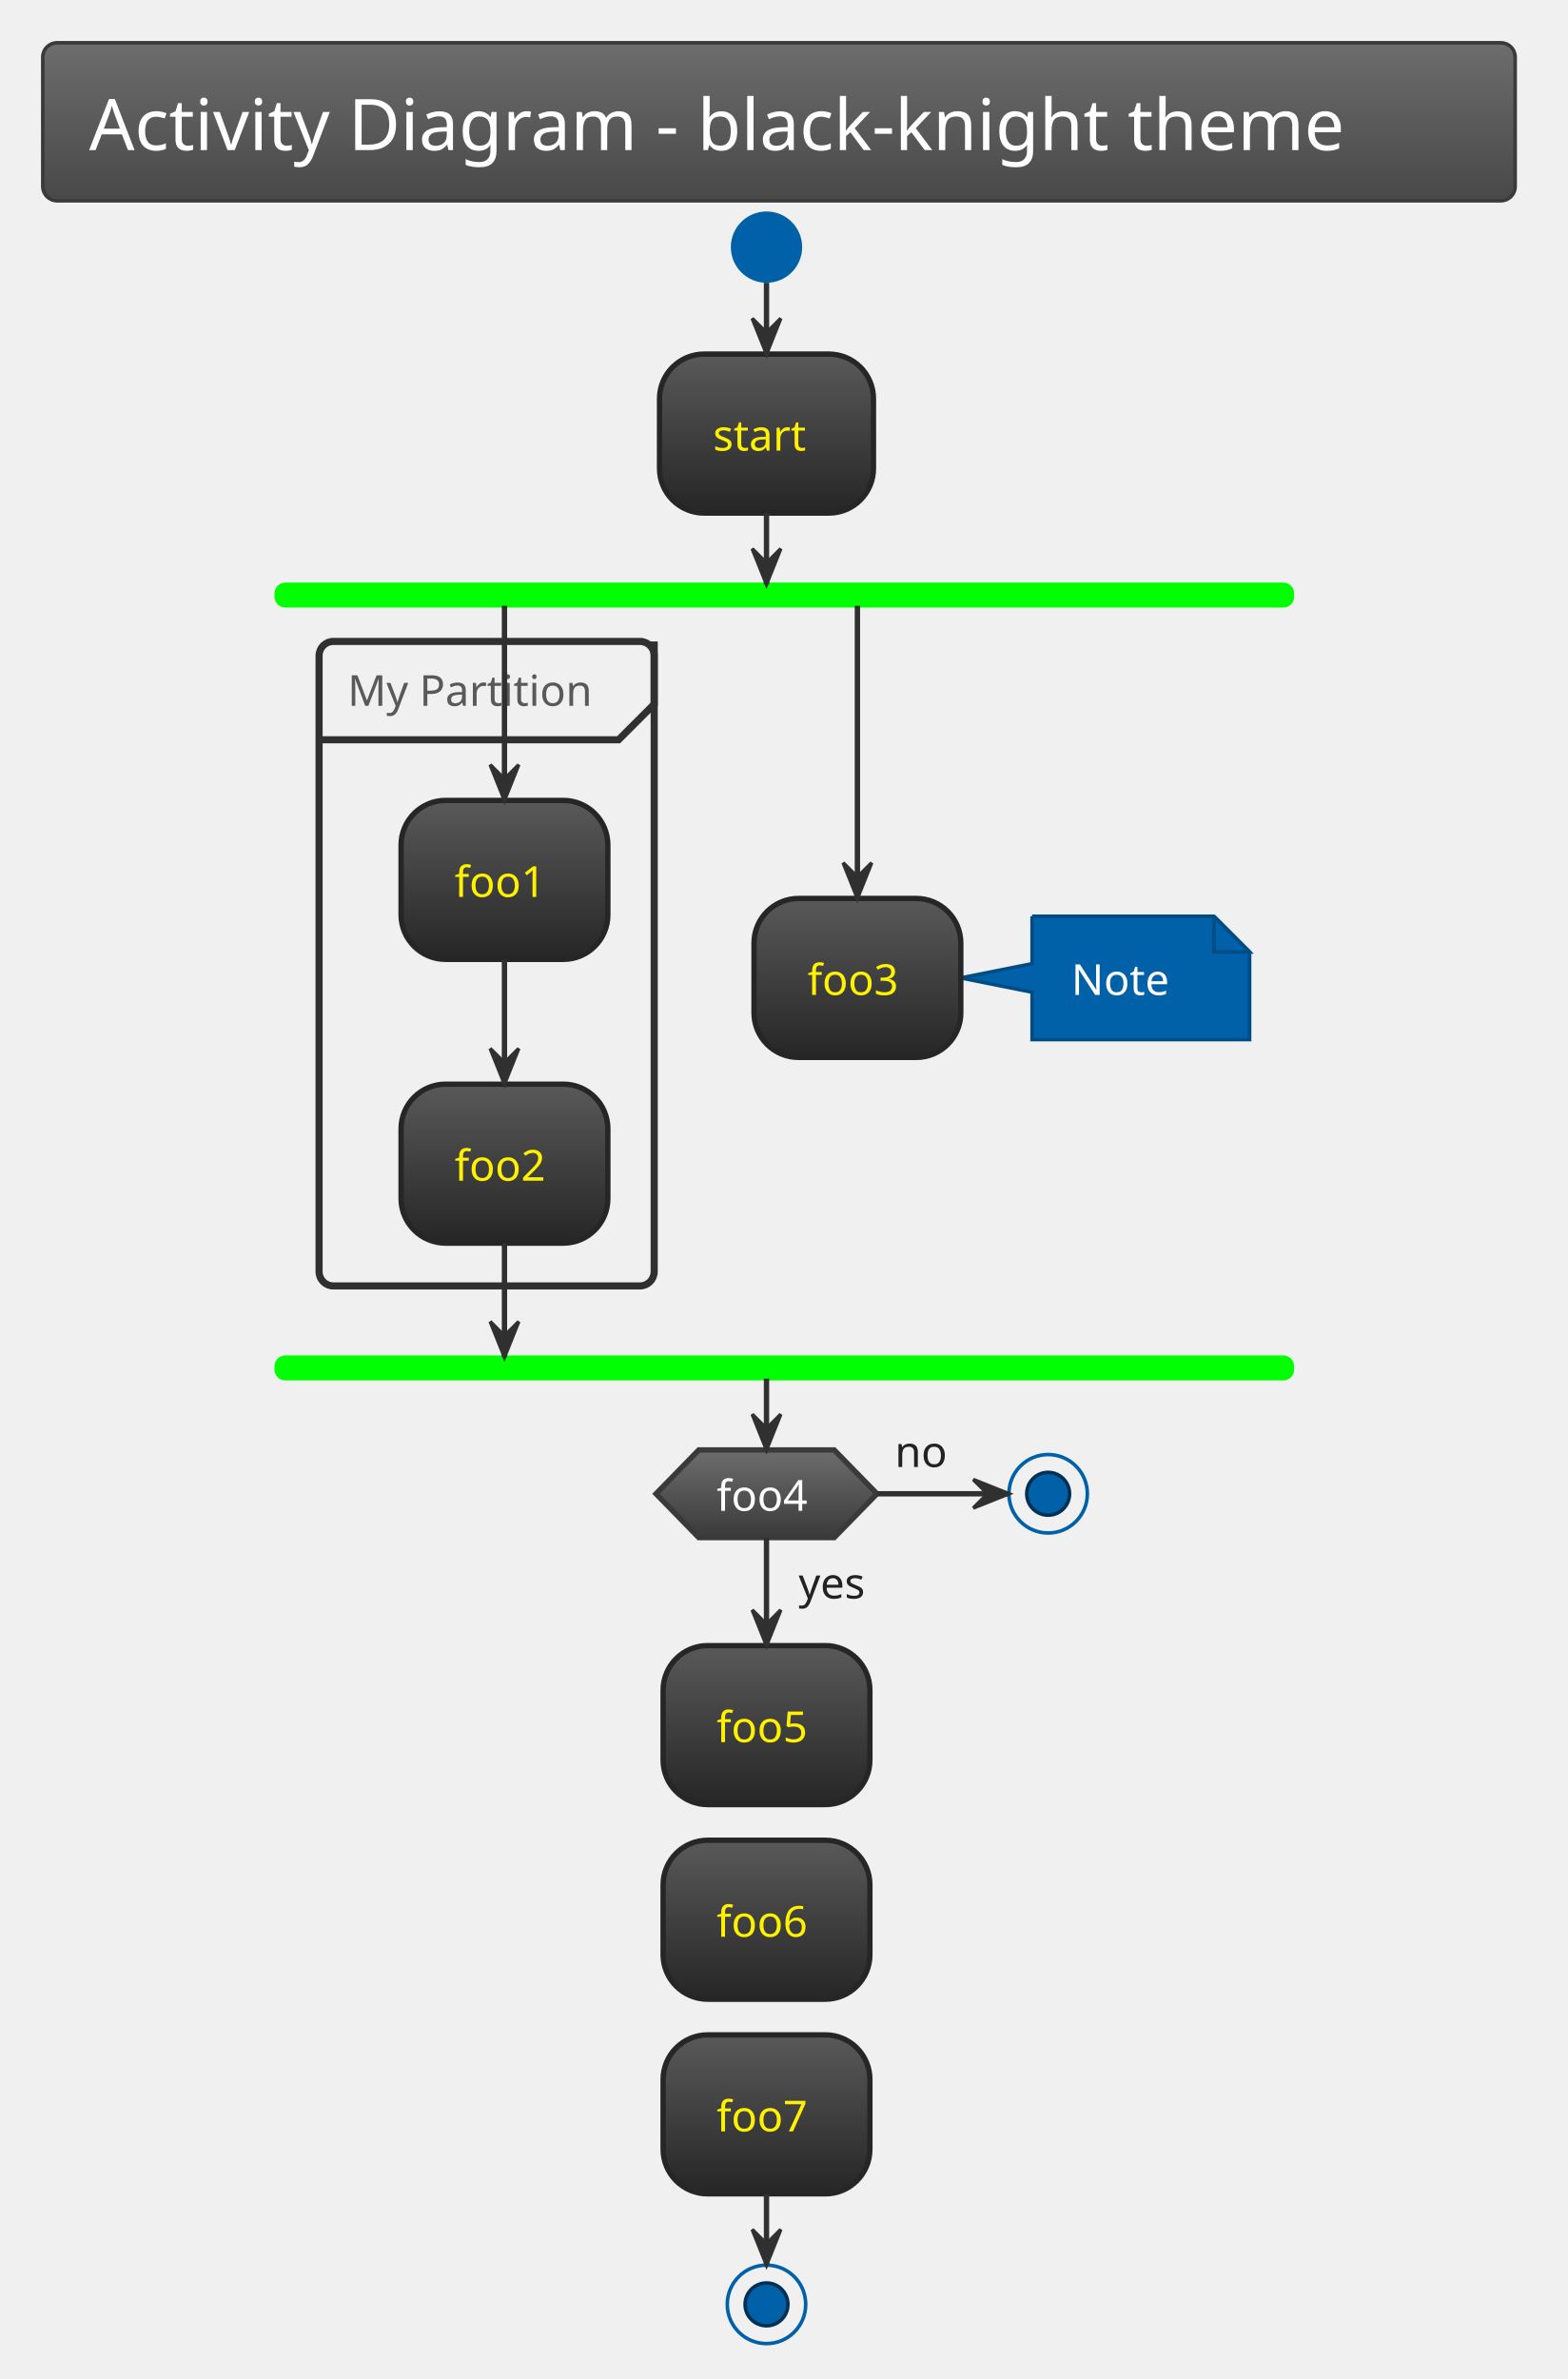
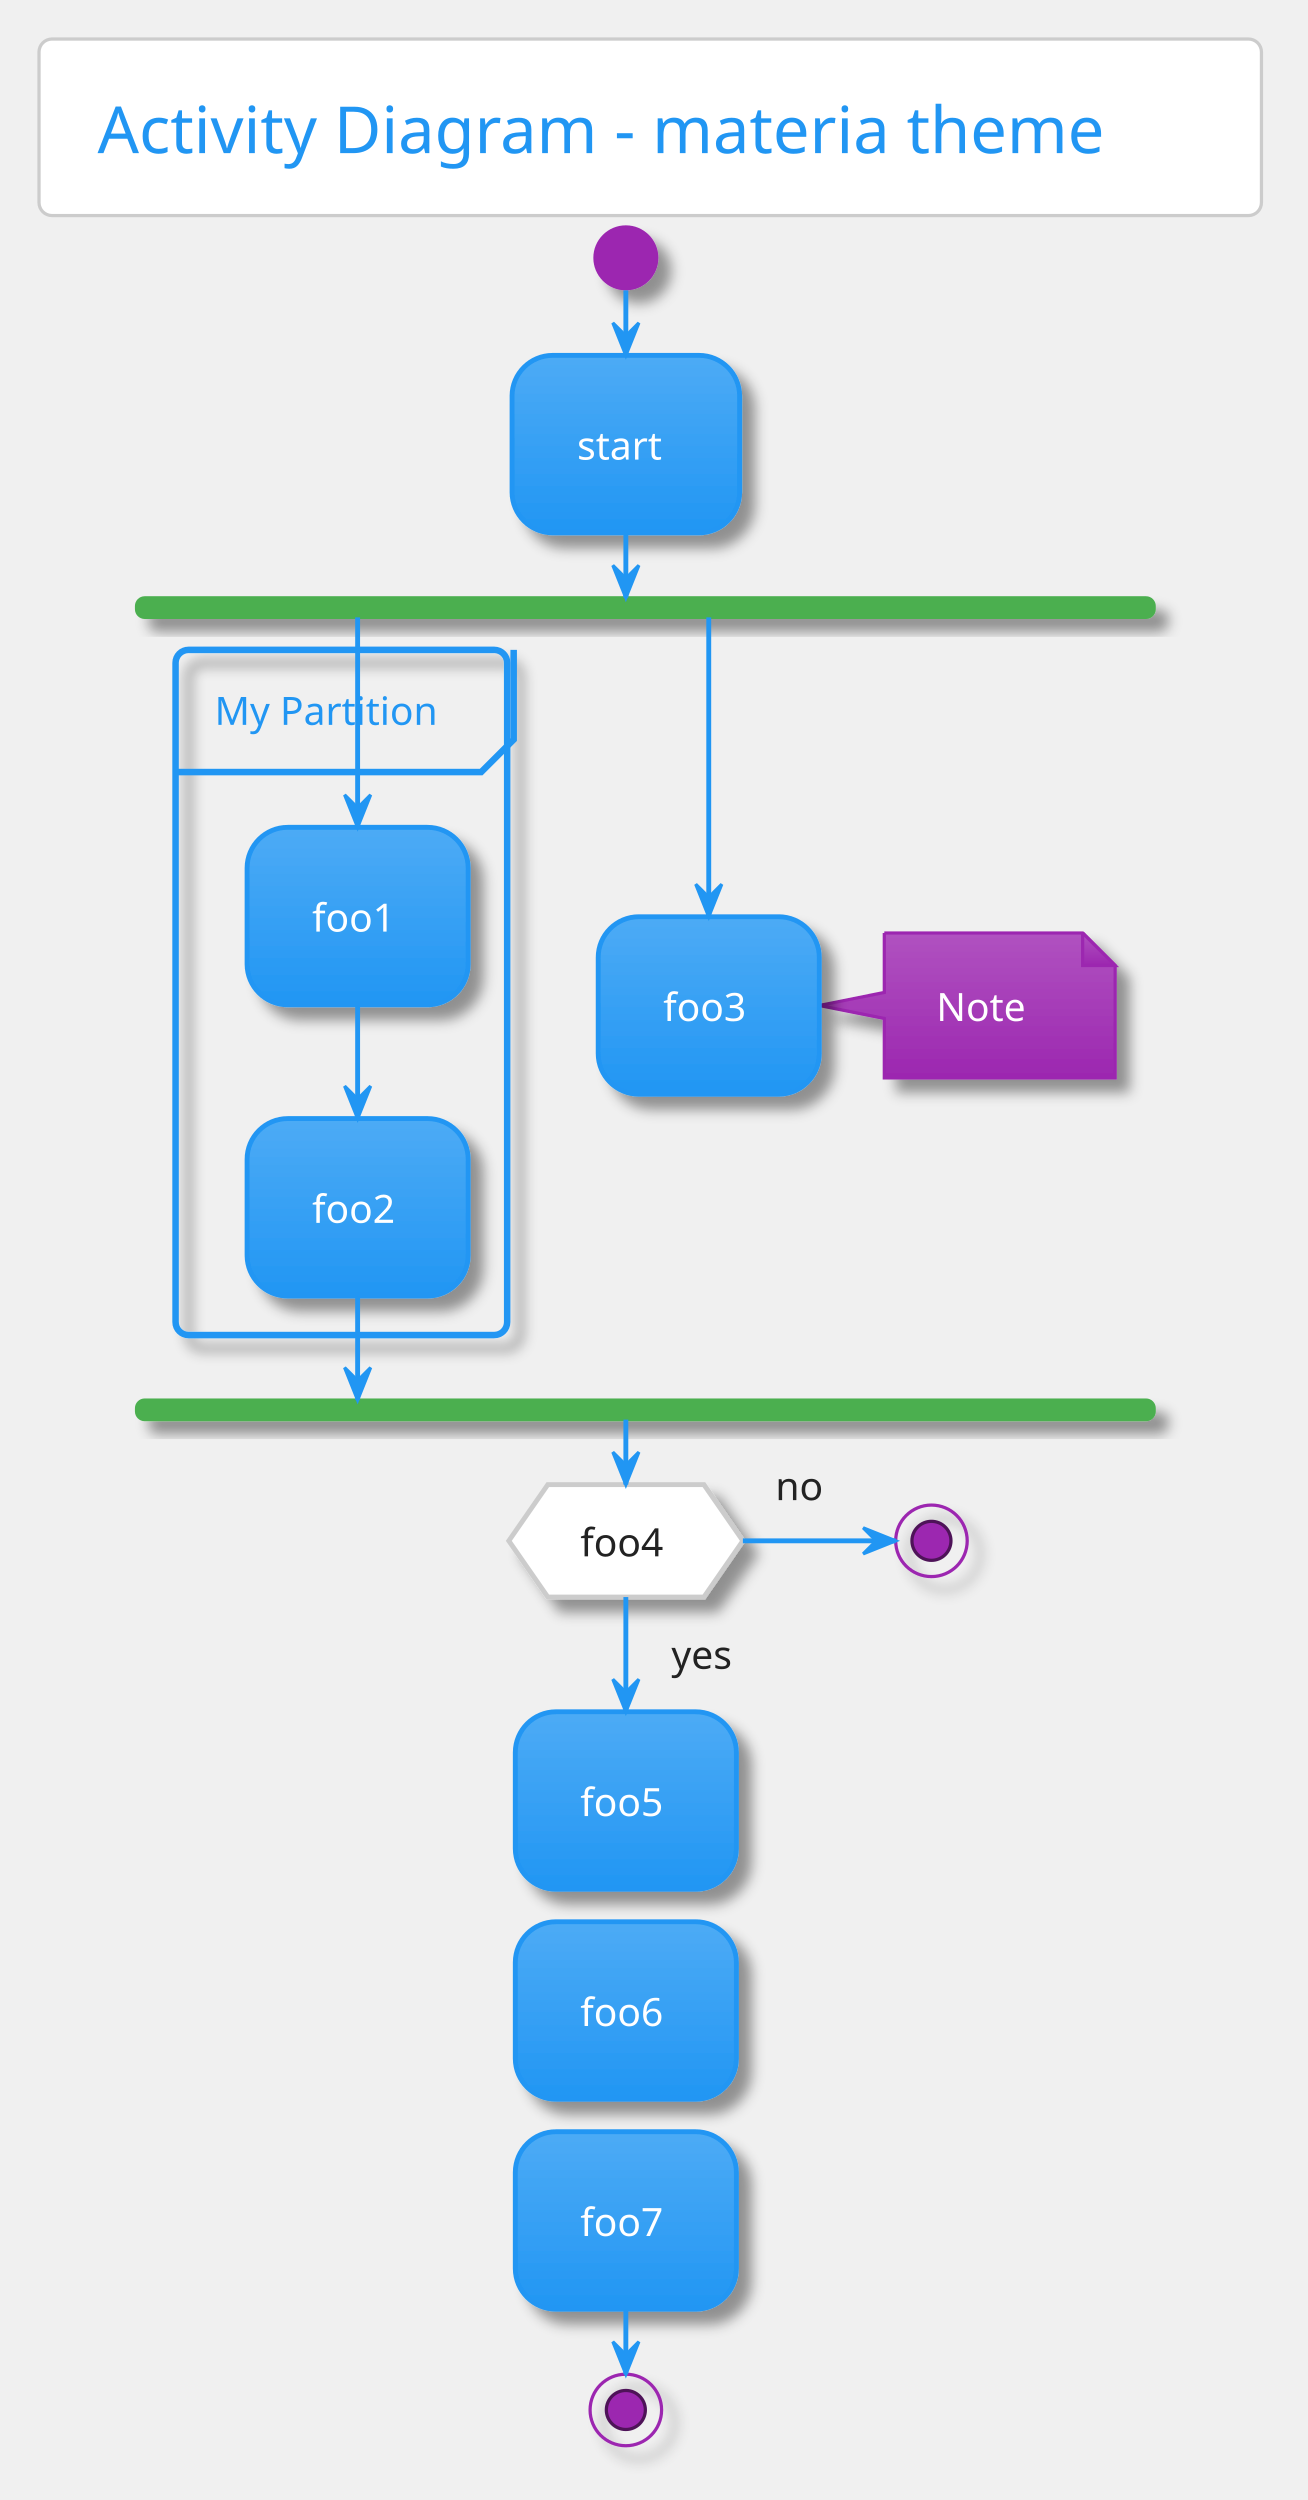
- <svg xmlns="http://www.w3.org/2000/svg" contentScriptType="application/ecmascript" contentStyleType="text/css" height="695.833px" preserveAspectRatio="none" style="width:458px;height:695px;background:#00000000;" version="1.1" viewBox="0 0 458 695" width="458.333px" zoomAndPan="magnify">
+ <svg xmlns="http://www.w3.org/2000/svg" contentScriptType="application/ecmascript" contentStyleType="text/css" height="801.042px" preserveAspectRatio="none" style="width:419px;height:801px;background:#00000000;" version="1.1" viewBox="0 0 419 801" width="419.792px" zoomAndPan="magnify">
  <defs>
-     <linearGradient id="g19hfsdnfsrkvg0" x1="50%" x2="50%" y1="0%" y2="100%">
-       <stop offset="0%" stop-color="#6D6D6D" />
-       <stop offset="100%" stop-color="#484848" />
+     <linearGradient id="g1jolm7mvj3tki0" x1="50%" x2="50%" y1="0%" y2="100%">
+       <stop offset="0%" stop-color="#FFFFFF" />
+       <stop offset="100%" stop-color="#FFFFFF" />
    </linearGradient>
-     <linearGradient id="g19hfsdnfsrkvg1" x1="50%" x2="50%" y1="0%" y2="100%">
-       <stop offset="0%" stop-color="#595959" />
-       <stop offset="100%" stop-color="#262626" />
+     <filter height="300%" id="f1jolm7mvj3tki" width="300%" x="-1" y="-1">
+       <feGaussianBlur result="blurOut" stdDeviation="2.083" />
+       <feColorMatrix in="blurOut" result="blurOut2" type="matrix" values="0 0 0 0 0 0 0 0 0 0 0 0 0 0 0 0 0 0 .4 0" />
+       <feOffset dx="4.167" dy="4.167" in="blurOut2" result="blurOut3" />
+       <feBlend in="SourceGraphic" in2="blurOut3" mode="normal" />
+     </filter>
+     <linearGradient id="g1jolm7mvj3tki1" x1="50%" x2="50%" y1="0%" y2="100%">
+       <stop offset="0%" stop-color="#4DABF5" />
+       <stop offset="100%" stop-color="#2196F3" />
    </linearGradient>
-     <linearGradient id="g19hfsdnfsrkvg2" x1="50%" x2="50%" y1="0%" y2="100%">
-       <stop offset="0%" stop-color="#6D6D6D" />
-       <stop offset="100%" stop-color="#3A3A3A" />
+     <linearGradient id="g1jolm7mvj3tki2" x1="50%" x2="50%" y1="0%" y2="100%">
+       <stop offset="0%" stop-color="#B052C0" />
+       <stop offset="100%" stop-color="#9C27B0" />
    </linearGradient>
  </defs>
  <g>
-     <rect fill="url(#g19hfsdnfsrkvg0)" height="46.153" rx="4.167" ry="4.167" style="stroke:#3A3A3A;stroke-width:1.042;" width="430.208" x="12.5" y="12.5" />
-     <text fill="#FEFEFE" font-family="Verdana" font-size="20.833" lengthAdjust="spacing" textLength="403.125" x="26.042" y="43.862">Activity Diagram - black-knight theme</text>
-     <ellipse cx="223.958" cy="72.194" fill="#0060A8" rx="10.417" ry="10.417" style="stroke:none;stroke-width:1.042;" />
-     <rect fill="url(#g19hfsdnfsrkvg1)" height="46.442" rx="13.021" ry="13.021" style="stroke:#262626;stroke-width:1.562;" width="62.5" x="192.708" y="103.444" />
-     <text fill="#FFF200" font-family="Verdana" font-size="12.5" lengthAdjust="spacing" textLength="31.25" x="208.333" y="131.637">start</text>
-     <rect fill="#00FF00" height="6.25" rx="2.604" ry="2.604" style="stroke:#00FF00;stroke-width:1.042;" width="296.875" x="80.729" y="170.719" />
-     <rect height="188.283" rx="4.167" ry="4.167" style="stroke:#303030;stroke-width:2.083;fill:none;" width="97.917" x="93.229" y="187.386" />
-     <path d="M191.146,187.386 L191.146,205.703 L180.729,216.119 L93.229,216.119 " fill="none" style="stroke:#303030;stroke-width:2.083;" />
-     <text fill="#595959" font-family="Verdana" font-size="12.5" lengthAdjust="spacing" textLength="77.083" x="101.562" y="206.203">My Partition</text>
-     <rect fill="url(#g19hfsdnfsrkvg1)" height="46.442" rx="13.021" ry="13.021" style="stroke:#262626;stroke-width:1.562;" width="60.417" x="117.188" y="233.828" />
-     <text fill="#FFF200" font-family="Verdana" font-size="12.5" lengthAdjust="spacing" textLength="29.167" x="132.812" y="262.02">foo1</text>
-     <rect fill="url(#g19hfsdnfsrkvg1)" height="46.442" rx="13.021" ry="13.021" style="stroke:#262626;stroke-width:1.562;" width="60.417" x="117.188" y="316.728" />
-     <text fill="#FFF200" font-family="Verdana" font-size="12.5" lengthAdjust="spacing" textLength="29.167" x="132.812" y="344.92">foo2</text>
-     <path d="M301.562,267.682 L301.562,281.528 L280.729,285.694 L301.562,289.861 L301.562,303.707 A0,0 0 0 0 301.562,303.707 L365.104,303.707 A0,0 0 0 0 365.104,303.707 L365.104,278.099 L354.688,267.682 L301.562,267.682 A0,0 0 0 0 301.562,267.682 " fill="#0060A8" style="stroke:#004D86;stroke-width:1.042;" />
-     <path d="M354.688,267.682 L354.688,278.099 L365.104,278.099 L354.688,267.682 " fill="#0060A8" style="stroke:#004D86;stroke-width:1.042;" />
-     <text fill="#FFFFFF" font-family="Verdana" font-size="12.5" lengthAdjust="spacing" textLength="31.25" x="313.021" y="290.666">Note</text>
-     <rect fill="url(#g19hfsdnfsrkvg1)" height="46.442" rx="13.021" ry="13.021" style="stroke:#262626;stroke-width:1.562;" width="60.417" x="220.312" y="262.474" />
-     <text fill="#FFF200" font-family="Verdana" font-size="12.5" lengthAdjust="spacing" textLength="29.167" x="235.938" y="290.666">foo3</text>
-     <rect fill="#00FF00" height="6.25" rx="2.604" ry="2.604" style="stroke:#00FF00;stroke-width:1.042;" width="296.875" x="80.729" y="396.503" />
-     <rect fill="url(#g19hfsdnfsrkvg1)" height="46.442" rx="13.021" ry="13.021" style="stroke:#262626;stroke-width:1.562;" width="60.417" x="193.75" y="480.748" />
-     <text fill="#FFF200" font-family="Verdana" font-size="12.5" lengthAdjust="spacing" textLength="29.167" x="209.375" y="508.941">foo5</text>
-     <polygon fill="url(#g19hfsdnfsrkvg2)" points="204.167,423.586,243.75,423.586,256.25,436.39,243.75,449.194,204.167,449.194,191.667,436.39,204.167,423.586" style="stroke:#3A3A3A;stroke-width:1.562;" />
-     <text fill="#222222" font-family="Verdana" font-size="12.5" lengthAdjust="spacing" textLength="22.917" x="233.333" y="466.97">yes</text>
-     <text fill="#FEFEFE" font-family="Verdana" font-size="12.5" lengthAdjust="spacing" textLength="29.167" x="209.375" y="441.361">foo4</text>
-     <text fill="#222222" font-family="Verdana" font-size="12.5" lengthAdjust="spacing" textLength="16.667" x="261.458" y="428.557">no</text>
-     <ellipse cx="306.25" cy="436.39" rx="11.458" ry="11.458" style="stroke:#0060A8;stroke-width:1.042;fill:none;" />
-     <ellipse cx="306.25" cy="436.39" fill="#0060A8" rx="6.25" ry="6.25" style="stroke:#003054;stroke-width:1.042;" />
-     <rect fill="url(#g19hfsdnfsrkvg1)" height="46.442" rx="13.021" ry="13.021" style="stroke:#262626;stroke-width:1.562;" width="60.417" x="193.75" y="537.607" />
-     <text fill="#FFF200" font-family="Verdana" font-size="12.5" lengthAdjust="spacing" textLength="29.167" x="209.375" y="565.799">foo6</text>
-     <rect fill="url(#g19hfsdnfsrkvg1)" height="46.442" rx="13.021" ry="13.021" style="stroke:#262626;stroke-width:1.562;" width="60.417" x="193.75" y="594.465" />
-     <text fill="#FFF200" font-family="Verdana" font-size="12.5" lengthAdjust="spacing" textLength="29.167" x="209.375" y="622.657">foo7</text>
-     <ellipse cx="223.958" cy="673.198" rx="11.458" ry="11.458" style="stroke:#0060A8;stroke-width:1.042;fill:none;" />
-     <ellipse cx="223.958" cy="673.198" fill="#0060A8" rx="6.25" ry="6.25" style="stroke:#003054;stroke-width:1.042;" />
-     <line style="stroke:#303030;stroke-width:1.562;" x1="223.958" x2="223.958" y1="82.611" y2="103.444" />
-     <polygon fill="#303030" points="219.792,93.028,223.958,103.444,228.125,93.028,223.958,97.194" style="stroke:#303030;stroke-width:1.042;" />
-     <line style="stroke:#303030;stroke-width:1.562;" x1="147.396" x2="147.396" y1="280.269" y2="316.728" />
-     <polygon fill="#303030" points="143.229,306.311,147.396,316.728,151.562,306.311,147.396,310.478" style="stroke:#303030;stroke-width:1.042;" />
-     <line style="stroke:#303030;stroke-width:1.562;" x1="147.396" x2="147.396" y1="176.969" y2="233.828" />
-     <polygon fill="#303030" points="143.229,223.411,147.396,233.828,151.562,223.411,147.396,227.578" style="stroke:#303030;stroke-width:1.042;" />
-     <line style="stroke:#303030;stroke-width:1.562;" x1="250.521" x2="250.521" y1="176.969" y2="262.474" />
-     <polygon fill="#303030" points="246.354,252.057,250.521,262.474,254.688,252.057,250.521,256.224" style="stroke:#303030;stroke-width:1.042;" />
-     <line style="stroke:#303030;stroke-width:1.562;" x1="147.396" x2="147.396" y1="363.169" y2="396.503" />
-     <polygon fill="#303030" points="143.229,386.086,147.396,396.503,151.562,386.086,147.396,390.253" style="stroke:#303030;stroke-width:1.042;" />
-     <line style="stroke:#303030;stroke-width:1.562;" x1="223.958" x2="223.958" y1="149.886" y2="170.719" />
-     <polygon fill="#303030" points="219.792,160.303,223.958,170.719,228.125,160.303,223.958,164.469" style="stroke:#303030;stroke-width:1.042;" />
-     <line style="stroke:#303030;stroke-width:1.562;" x1="223.958" x2="223.958" y1="449.194" y2="480.748" />
-     <polygon fill="#303030" points="219.792,470.332,223.958,480.748,228.125,470.332,223.958,474.498" style="stroke:#303030;stroke-width:1.042;" />
-     <line style="stroke:#303030;stroke-width:1.562;" x1="256.25" x2="294.792" y1="436.39" y2="436.39" />
-     <polygon fill="#303030" points="284.375,432.224,294.792,436.39,284.375,440.557,288.542,436.39" style="stroke:#303030;stroke-width:1.042;" />
-     <line style="stroke:#303030;stroke-width:1.562;" x1="223.958" x2="223.958" y1="402.753" y2="423.586" />
-     <polygon fill="#303030" points="219.792,413.169,223.958,423.586,228.125,413.169,223.958,417.336" style="stroke:#303030;stroke-width:1.042;" />
-     <line style="stroke:#303030;stroke-width:1.562;" x1="223.958" x2="223.958" y1="640.907" y2="661.74" />
-     <polygon fill="#303030" points="219.792,651.323,223.958,661.74,228.125,651.323,223.958,655.49" style="stroke:#303030;stroke-width:1.042;" />
+     <rect fill="url(#g1jolm7mvj3tki0)" height="56.569" rx="4.167" ry="4.167" style="stroke:#CCCCCC;stroke-width:1.042;" width="391.667" x="12.5" y="12.5" />
+     <text fill="#2196F3" font-family="Verdana" font-size="20.833" lengthAdjust="spacing" textLength="354.167" x="31.25" y="49.07">Activity Diagram - materia theme</text>
+     <ellipse cx="200.521" cy="82.611" fill="#9C27B0" filter="url(#f1jolm7mvj3tki)" rx="10.417" ry="10.417" style="stroke:none;stroke-width:1.042;" />
+     <rect fill="url(#g1jolm7mvj3tki1)" filter="url(#f1jolm7mvj3tki)" height="56.858" rx="13.021" ry="13.021" style="stroke:#2196F3;stroke-width:1.562;" width="72.917" x="164.062" y="113.861" />
+     <text fill="#FFFFFF" font-family="Verdana" font-size="12.5" lengthAdjust="spacing" textLength="31.25" x="184.896" y="147.262">start</text>
+     <rect fill="#4CAF50" filter="url(#f1jolm7mvj3tki)" height="6.25" rx="2.604" ry="2.604" style="stroke:#4CAF50;stroke-width:1.042;" width="326.042" x="43.75" y="191.553" />
+     <rect filter="url(#f1jolm7mvj3tki)" height="219.533" rx="4.167" ry="4.167" style="stroke:#2196F3;stroke-width:2.083;fill:none;" width="106.25" x="56.25" y="208.219" />
+     <path d="M164.583,208.219 L164.583,236.953 L154.167,247.369 L56.25,247.369 " fill="none" style="stroke:#2196F3;stroke-width:2.083;" />
+     <text fill="#2196F3" font-family="Verdana" font-size="12.5" lengthAdjust="spacing" textLength="77.083" x="68.75" y="232.245">My Partition</text>
+     <rect fill="url(#g1jolm7mvj3tki1)" filter="url(#f1jolm7mvj3tki)" height="56.858" rx="13.021" ry="13.021" style="stroke:#2196F3;stroke-width:1.562;" width="70.833" x="79.167" y="265.078" />
+     <text fill="#FFFFFF" font-family="Verdana" font-size="12.5" lengthAdjust="spacing" textLength="29.167" x="100" y="298.478">foo1</text>
+     <rect fill="url(#g1jolm7mvj3tki1)" filter="url(#f1jolm7mvj3tki)" height="56.858" rx="13.021" ry="13.021" style="stroke:#2196F3;stroke-width:1.562;" width="70.833" x="79.167" y="358.394" />
+     <text fill="#FFFFFF" font-family="Verdana" font-size="12.5" lengthAdjust="spacing" textLength="29.167" x="100" y="391.795">foo2</text>
+     <path d="M283.333,298.932 L283.333,317.986 L262.5,322.153 L283.333,326.319 L283.333,345.373 A0,0 0 0 0 283.333,345.373 L357.292,345.373 A0,0 0 0 0 357.292,345.373 L357.292,309.349 L346.875,298.932 L283.333,298.932 A0,0 0 0 0 283.333,298.932 " fill="url(#g1jolm7mvj3tki2)" filter="url(#f1jolm7mvj3tki)" style="stroke:#9C27B0;stroke-width:1.042;" />
+     <path d="M346.875,298.932 L346.875,309.349 L357.292,309.349 L346.875,298.932 " fill="url(#g1jolm7mvj3tki2)" style="stroke:#9C27B0;stroke-width:1.042;" />
+     <text fill="#FFFFFF" font-family="Verdana" font-size="12.5" lengthAdjust="spacing" textLength="31.25" x="300" y="327.124">Note</text>
+     <rect fill="url(#g1jolm7mvj3tki1)" filter="url(#f1jolm7mvj3tki)" height="56.858" rx="13.021" ry="13.021" style="stroke:#2196F3;stroke-width:1.562;" width="70.833" x="191.667" y="293.724" />
+     <text fill="#FFFFFF" font-family="Verdana" font-size="12.5" lengthAdjust="spacing" textLength="29.167" x="212.5" y="327.124">foo3</text>
+     <rect fill="#4CAF50" filter="url(#f1jolm7mvj3tki)" height="6.25" rx="2.604" ry="2.604" style="stroke:#4CAF50;stroke-width:1.042;" width="326.042" x="43.75" y="448.586" />
+     <rect fill="url(#g1jolm7mvj3tki1)" filter="url(#f1jolm7mvj3tki)" height="56.858" rx="13.021" ry="13.021" style="stroke:#2196F3;stroke-width:1.562;" width="70.833" x="165.104" y="548.457" />
+     <text fill="#FFFFFF" font-family="Verdana" font-size="12.5" lengthAdjust="spacing" textLength="29.167" x="185.938" y="581.857">foo5</text>
+     <polygon fill="url(#g1jolm7mvj3tki0)" filter="url(#f1jolm7mvj3tki)" points="175.521,475.669,225.521,475.669,238.021,493.682,225.521,511.694,175.521,511.694,163.021,493.682,175.521,475.669" style="stroke:#CCCCCC;stroke-width:1.562;" />
+     <text fill="#222222" font-family="Verdana" font-size="12.5" lengthAdjust="spacing" textLength="22.917" x="215.104" y="534.678">yes</text>
+     <text fill="#222222" font-family="Verdana" font-size="12.5" lengthAdjust="spacing" textLength="29.167" x="185.938" y="498.653">foo4</text>
+     <text fill="#222222" font-family="Verdana" font-size="12.5" lengthAdjust="spacing" textLength="16.667" x="248.438" y="480.641">no</text>
+     <ellipse cx="298.438" cy="493.682" filter="url(#f1jolm7mvj3tki)" rx="11.458" ry="11.458" style="stroke:#9C27B0;stroke-width:1.042;fill:none;" />
+     <ellipse cx="298.438" cy="493.682" fill="#9C27B0" rx="6.25" ry="6.25" style="stroke:#4E1358;stroke-width:1.042;" />
+     <rect fill="url(#g1jolm7mvj3tki1)" filter="url(#f1jolm7mvj3tki)" height="56.858" rx="13.021" ry="13.021" style="stroke:#2196F3;stroke-width:1.562;" width="70.833" x="165.104" y="615.732" />
+     <text fill="#FFFFFF" font-family="Verdana" font-size="12.5" lengthAdjust="spacing" textLength="29.167" x="185.938" y="649.132">foo6</text>
+     <rect fill="url(#g1jolm7mvj3tki1)" filter="url(#f1jolm7mvj3tki)" height="56.858" rx="13.021" ry="13.021" style="stroke:#2196F3;stroke-width:1.562;" width="70.833" x="165.104" y="683.007" />
+     <text fill="#FFFFFF" font-family="Verdana" font-size="12.5" lengthAdjust="spacing" textLength="29.167" x="185.938" y="716.407">foo7</text>
+     <ellipse cx="200.521" cy="772.157" filter="url(#f1jolm7mvj3tki)" rx="11.458" ry="11.458" style="stroke:#9C27B0;stroke-width:1.042;fill:none;" />
+     <ellipse cx="200.521" cy="772.157" fill="#9C27B0" rx="6.25" ry="6.25" style="stroke:#4E1358;stroke-width:1.042;" />
+     <line style="stroke:#2196F3;stroke-width:1.562;" x1="200.521" x2="200.521" y1="93.028" y2="113.861" />
+     <polygon fill="#2196F3" points="196.354,103.444,200.521,113.861,204.688,103.444,200.521,107.611" style="stroke:#2196F3;stroke-width:1.042;" />
+     <line style="stroke:#2196F3;stroke-width:1.562;" x1="114.583" x2="114.583" y1="321.936" y2="358.394" />
+     <polygon fill="#2196F3" points="110.417,347.978,114.583,358.394,118.75,347.978,114.583,352.144" style="stroke:#2196F3;stroke-width:1.042;" />
+     <line style="stroke:#2196F3;stroke-width:1.562;" x1="114.583" x2="114.583" y1="197.803" y2="265.078" />
+     <polygon fill="#2196F3" points="110.417,254.661,114.583,265.078,118.75,254.661,114.583,258.828" style="stroke:#2196F3;stroke-width:1.042;" />
+     <line style="stroke:#2196F3;stroke-width:1.562;" x1="227.083" x2="227.083" y1="197.803" y2="293.724" />
+     <polygon fill="#2196F3" points="222.917,283.307,227.083,293.724,231.25,283.307,227.083,287.474" style="stroke:#2196F3;stroke-width:1.042;" />
+     <line style="stroke:#2196F3;stroke-width:1.562;" x1="114.583" x2="114.583" y1="415.253" y2="448.586" />
+     <polygon fill="#2196F3" points="110.417,438.169,114.583,448.586,118.75,438.169,114.583,442.336" style="stroke:#2196F3;stroke-width:1.042;" />
+     <line style="stroke:#2196F3;stroke-width:1.562;" x1="200.521" x2="200.521" y1="170.719" y2="191.553" />
+     <polygon fill="#2196F3" points="196.354,181.136,200.521,191.553,204.688,181.136,200.521,185.303" style="stroke:#2196F3;stroke-width:1.042;" />
+     <line style="stroke:#2196F3;stroke-width:1.562;" x1="200.521" x2="200.521" y1="511.694" y2="548.457" />
+     <polygon fill="#2196F3" points="196.354,538.04,200.521,548.457,204.688,538.04,200.521,542.207" style="stroke:#2196F3;stroke-width:1.042;" />
+     <line style="stroke:#2196F3;stroke-width:1.562;" x1="238.021" x2="286.979" y1="493.682" y2="493.682" />
+     <polygon fill="#2196F3" points="276.562,489.515,286.979,493.682,276.562,497.849,280.729,493.682" style="stroke:#2196F3;stroke-width:1.042;" />
+     <line style="stroke:#2196F3;stroke-width:1.562;" x1="200.521" x2="200.521" y1="454.836" y2="475.669" />
+     <polygon fill="#2196F3" points="196.354,465.253,200.521,475.669,204.688,465.253,200.521,469.419" style="stroke:#2196F3;stroke-width:1.042;" />
+     <line style="stroke:#2196F3;stroke-width:1.562;" x1="200.521" x2="200.521" y1="739.865" y2="760.698" />
+     <polygon fill="#2196F3" points="196.354,750.282,200.521,760.698,204.688,750.282,200.521,754.448" style="stroke:#2196F3;stroke-width:1.042;" />
  </g>
</svg>
